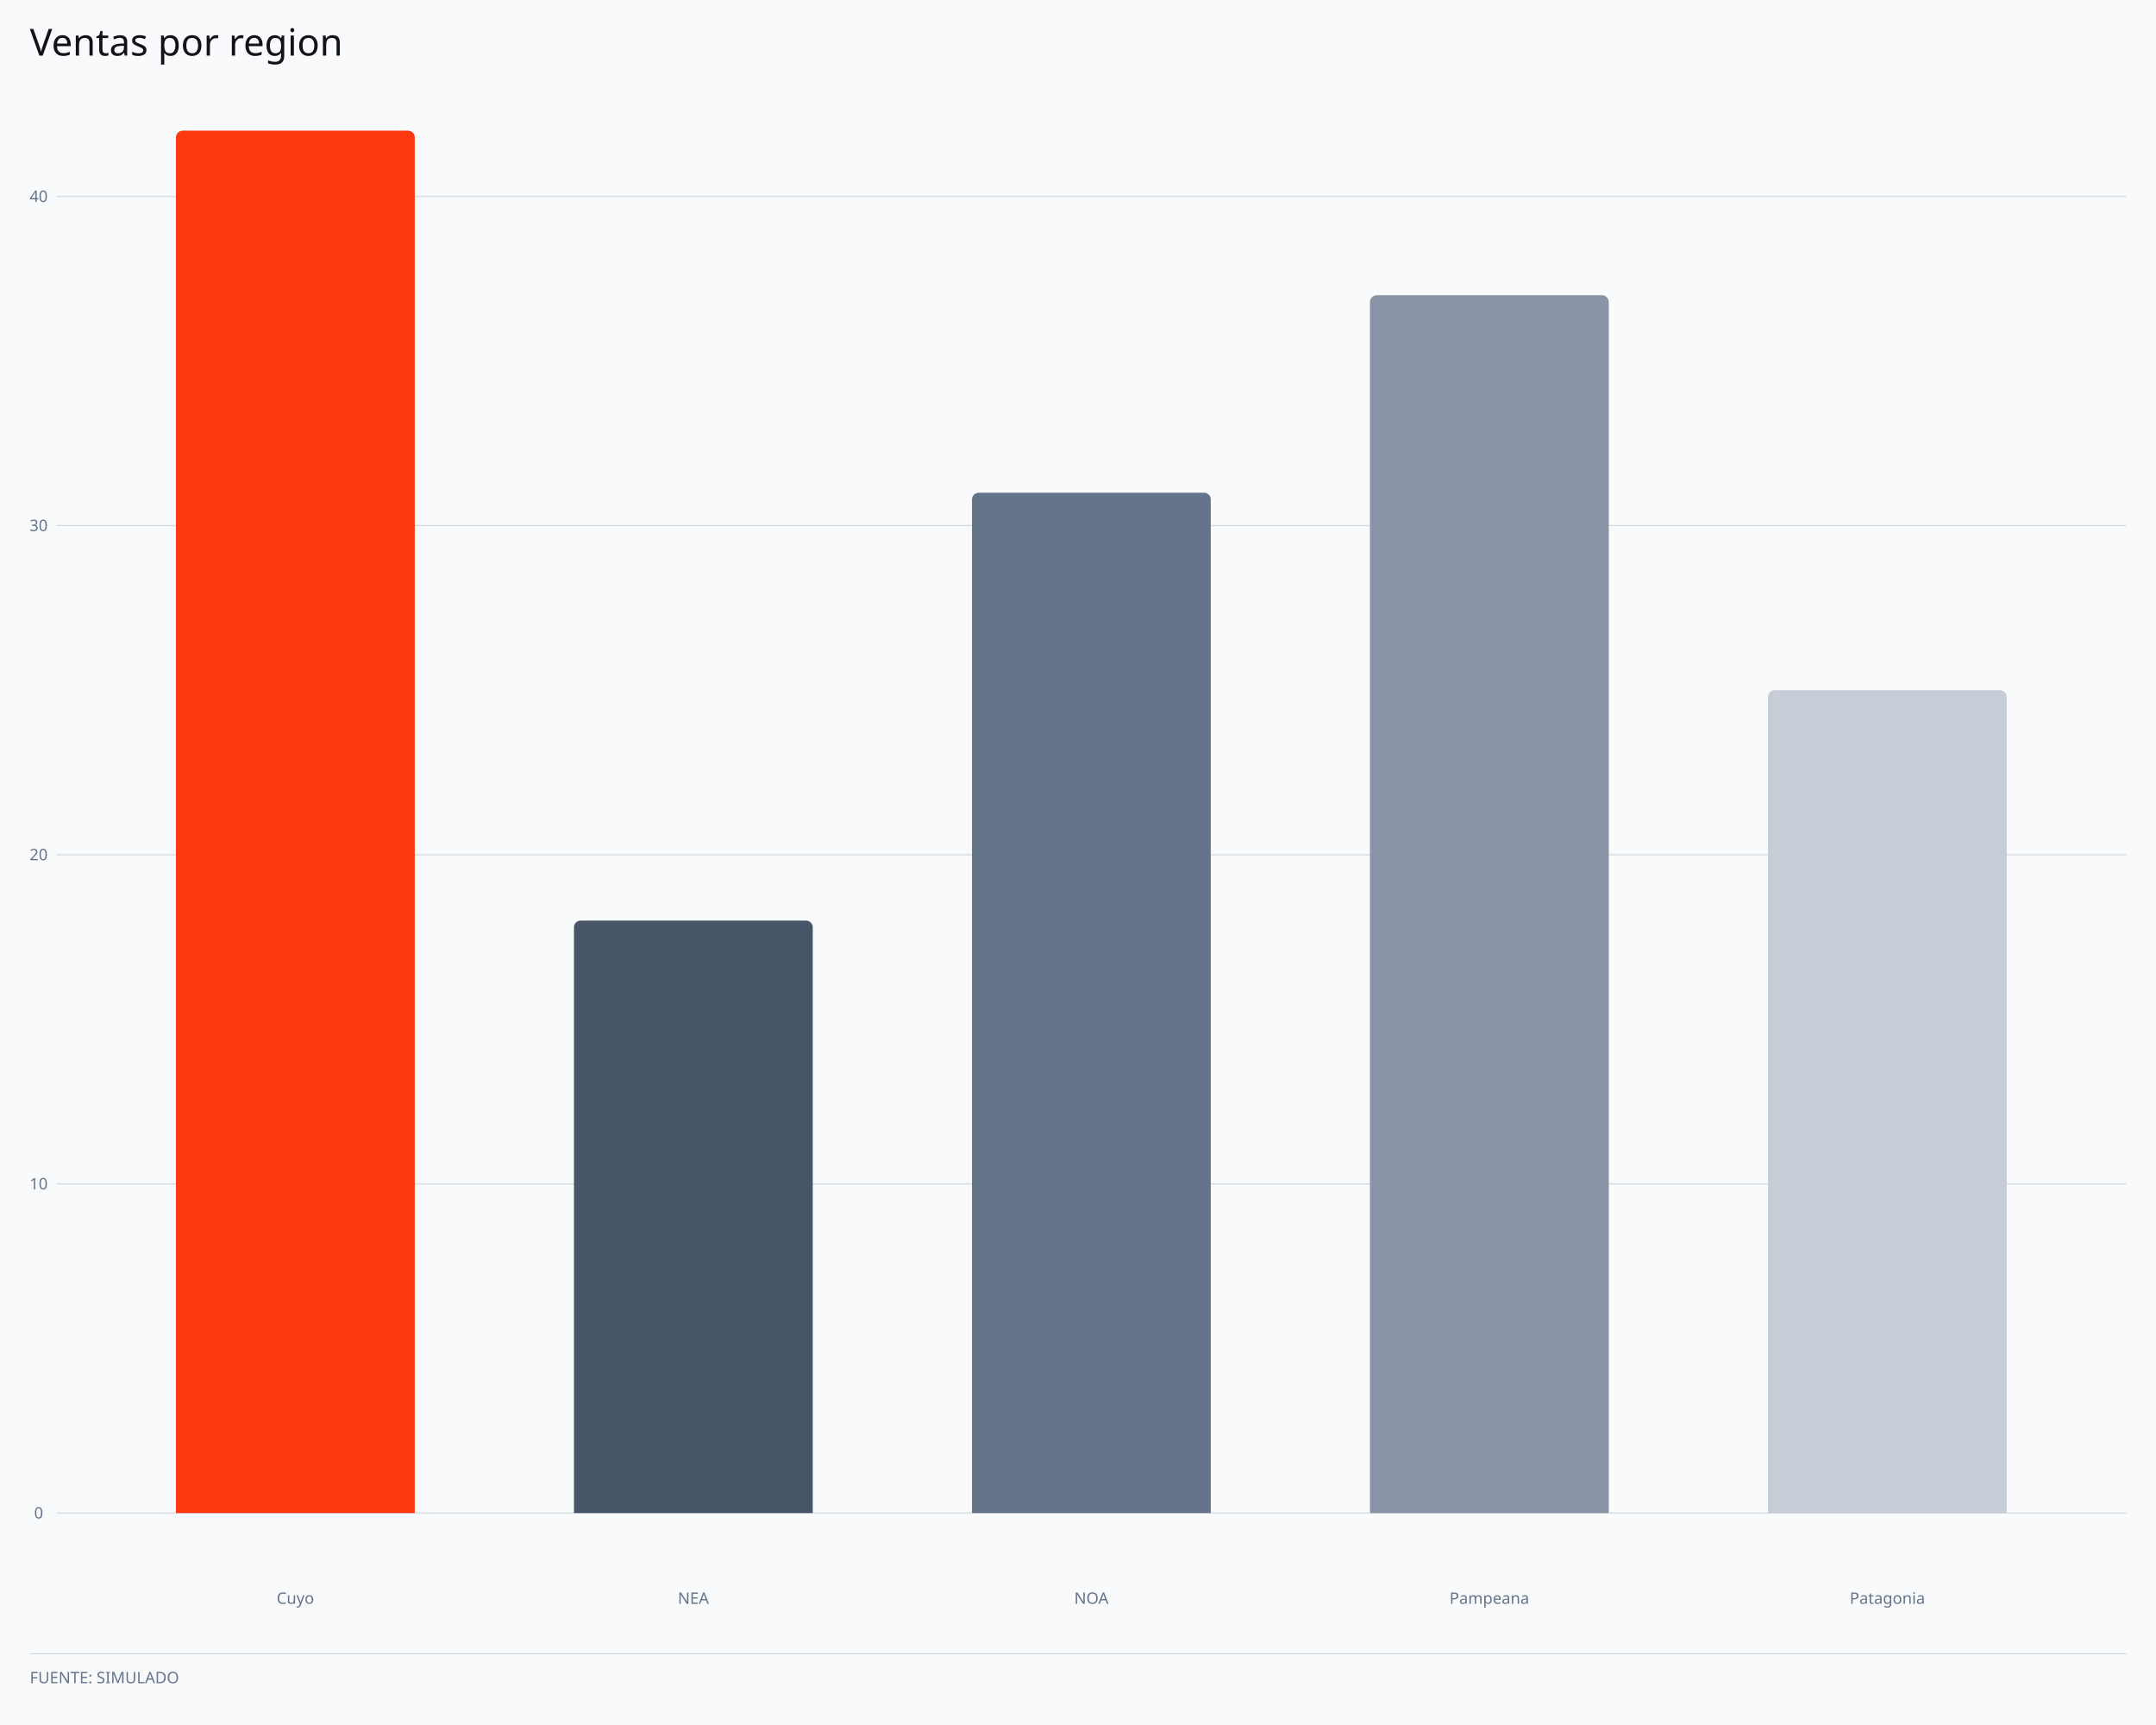
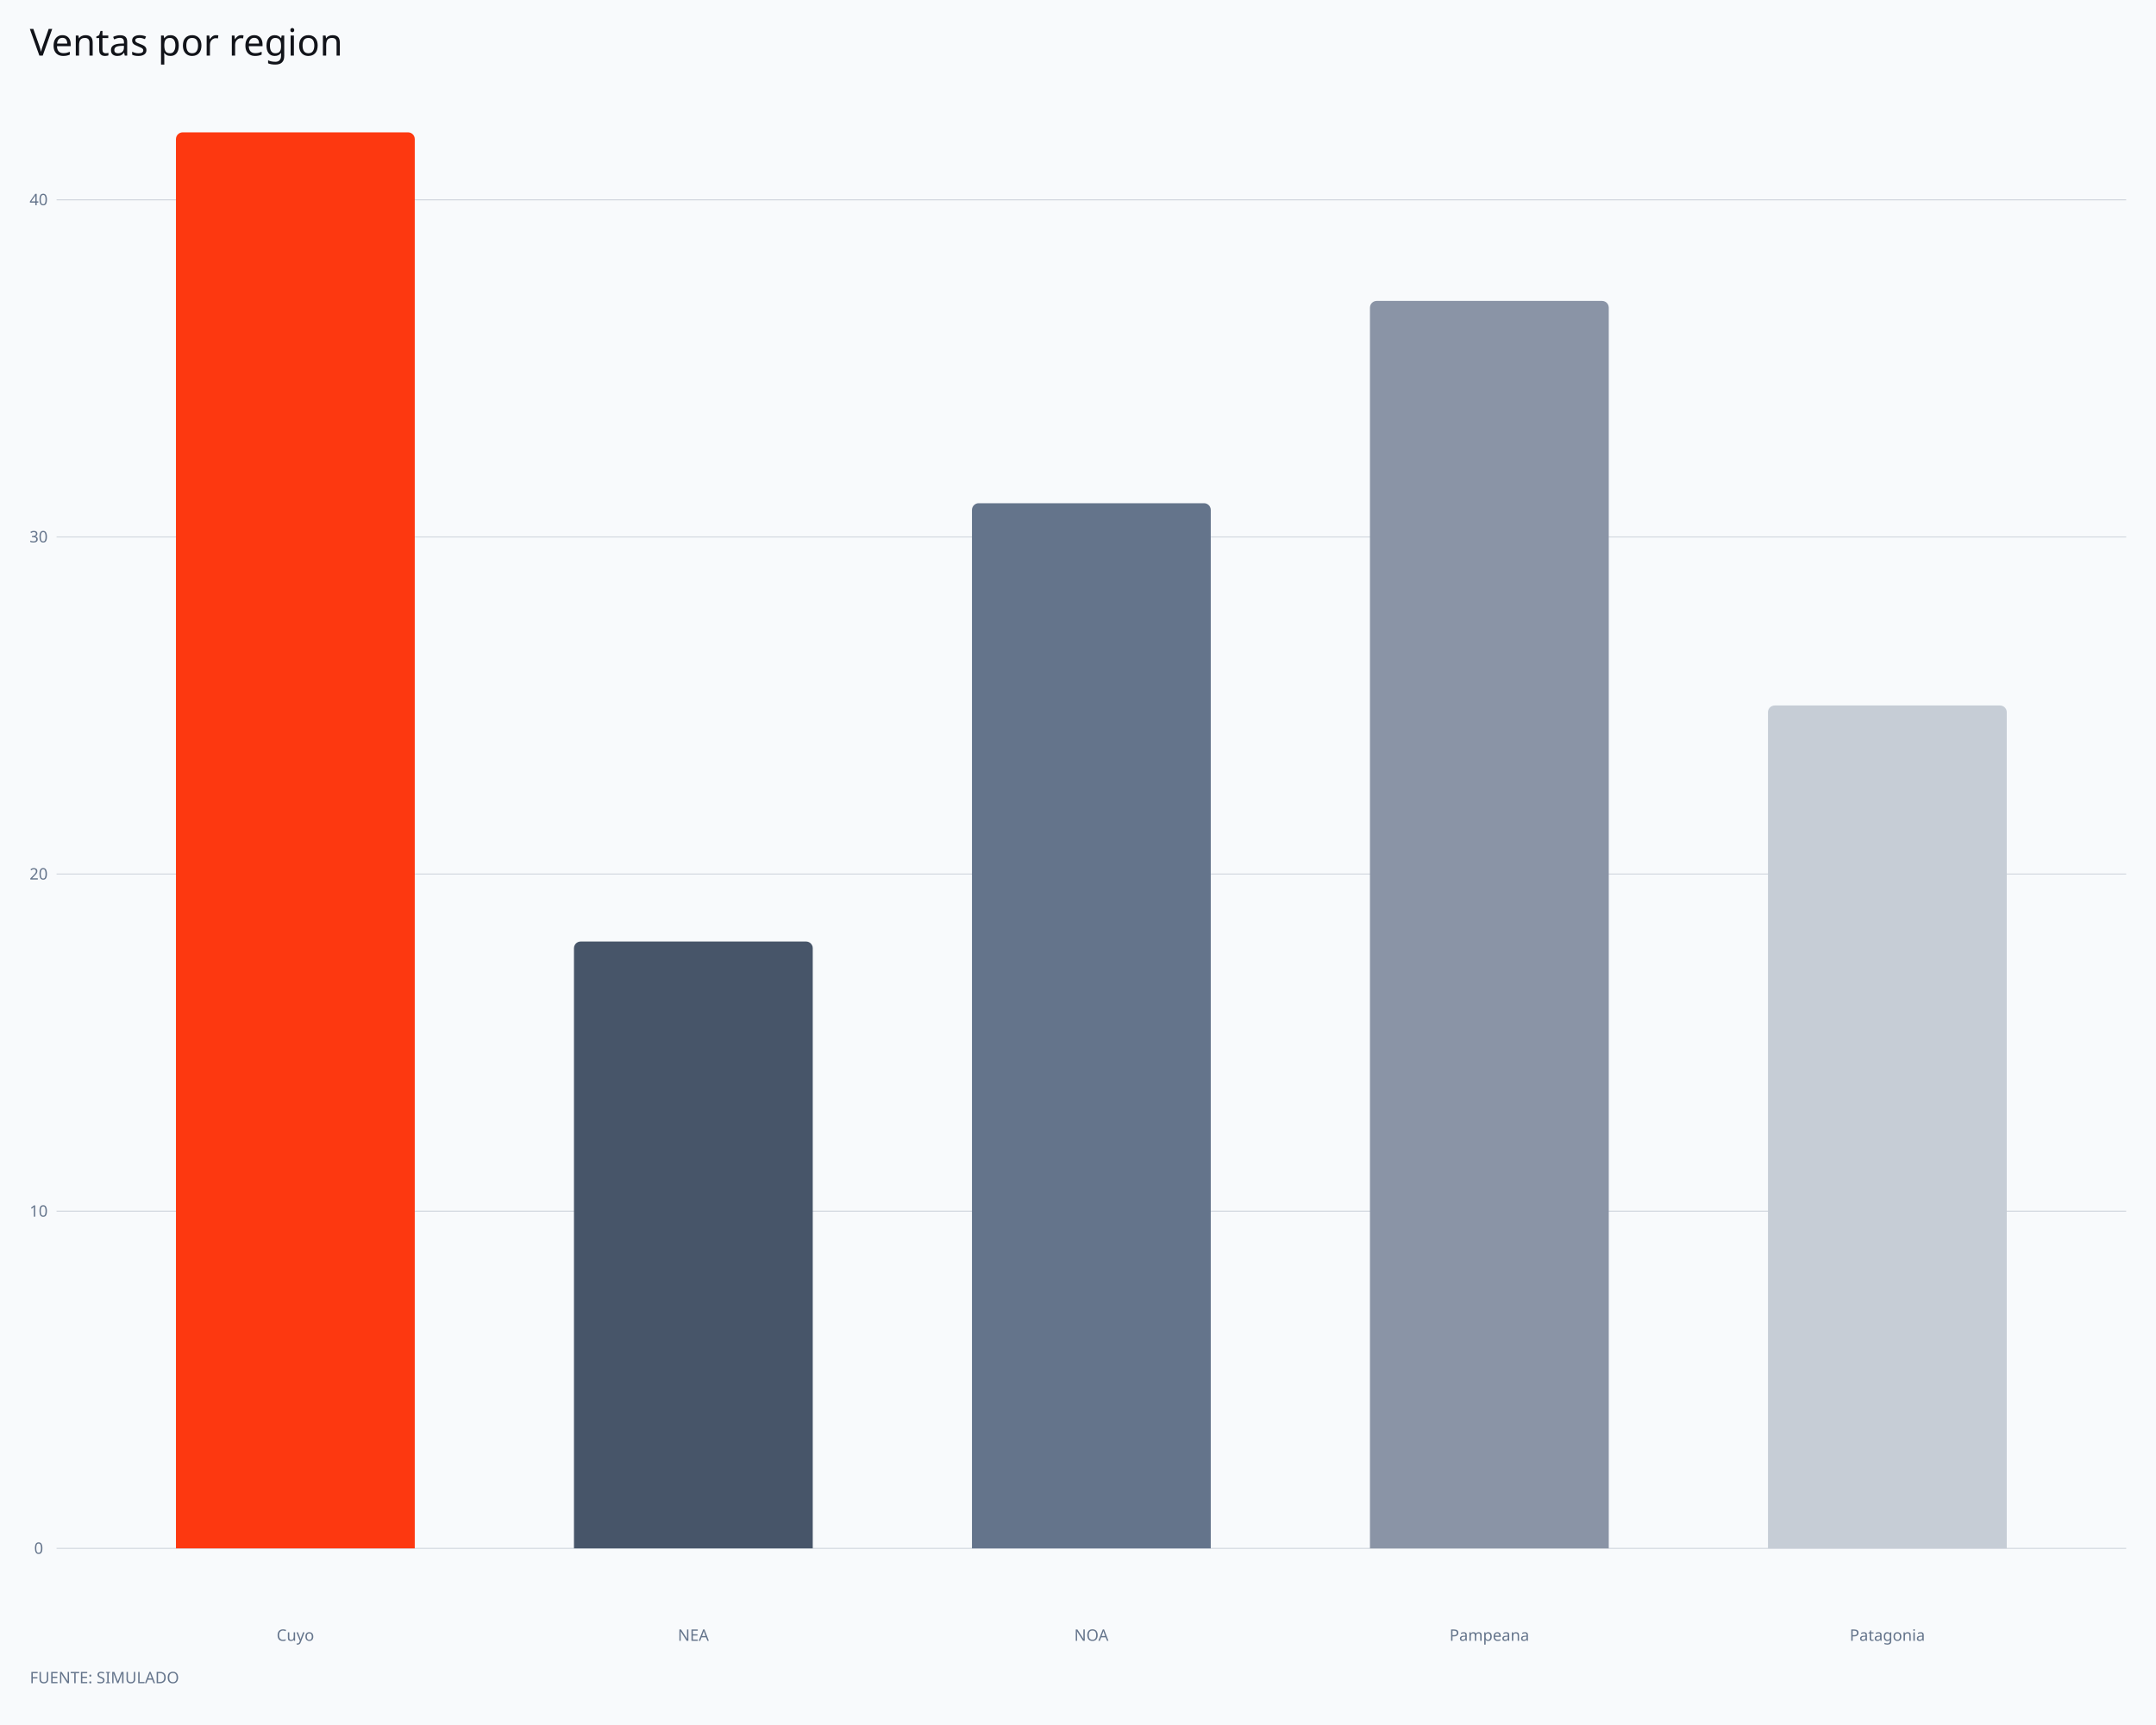
<svg xmlns="http://www.w3.org/2000/svg" class="svglite" data-engine-version="2.0" width="720.00pt" height="576.00pt" viewBox="0 0 720.00 576.00">
  <defs>
    <style type="text/css">
    .svglite line, .svglite polyline, .svglite polygon, .svglite path, .svglite rect, .svglite circle {
      fill: none;
      stroke: #000000;
      stroke-linecap: round;
      stroke-linejoin: round;
      stroke-miterlimit: 10.00;
    }
  </style>
  </defs>
  <rect width="100%" height="100%" style="stroke: none; fill: #FFFFFF;" />
  <defs>
    <clipPath id="cpMC4wMHw3MjAuMDB8MC4wMHw1NzYuMDA=">
      <rect x="0.00" y="0.00" width="720.00" height="576.00" />
    </clipPath>
  </defs>
  <g clip-path="url(#cpMC4wMHw3MjAuMDB8MC4wMHw1NzYuMDA=)">
    <rect x="0.00" y="0.00" width="720.00" height="576.00" style="stroke-width: 0.65; stroke: none; fill: #F8FAFC;" />
  </g>
  <defs>
-     <clipPath id="cpMTguODl8NzEwLjA0fDIwLjU1fDUyOC4zMQ==">
-       <rect x="18.89" y="20.55" width="691.15" height="507.76" />
+     <clipPath id="cpMTguODl8NzEwLjA0fDIwLjU1fDU0MC42Ng==">
+       <rect x="18.89" y="20.55" width="691.15" height="520.11" />
    </clipPath>
  </defs>
-   <g clip-path="url(#cpMTguODl8NzEwLjA0fDIwLjU1fDUyOC4zMQ==)">
-     <rect x="18.89" y="20.55" width="691.15" height="507.76" style="stroke-width: 0.65; stroke: none; fill: #F8FAFC;" />
-     <polyline points="18.89,505.23 710.04,505.23 " style="stroke-width: 0.36; stroke: #64748B; stroke-opacity: 0.25; stroke-linecap: butt;" />
-     <polyline points="18.89,395.32 710.04,395.32 " style="stroke-width: 0.36; stroke: #64748B; stroke-opacity: 0.25; stroke-linecap: butt;" />
-     <polyline points="18.89,285.42 710.04,285.42 " style="stroke-width: 0.36; stroke: #64748B; stroke-opacity: 0.25; stroke-linecap: butt;" />
-     <polyline points="18.89,175.51 710.04,175.51 " style="stroke-width: 0.36; stroke: #64748B; stroke-opacity: 0.25; stroke-linecap: butt;" />
-     <polyline points="18.89,65.61 710.04,65.61 " style="stroke-width: 0.36; stroke: #64748B; stroke-opacity: 0.25; stroke-linecap: butt;" />
-     <polygon points="58.76,505.23 138.51,505.23 138.51,45.87 138.45,45.37 138.29,44.90 138.02,44.47 137.67,44.12 137.24,43.85 136.77,43.69 136.27,43.63 61.00,43.63 60.51,43.69 60.03,43.85 59.61,44.12 59.25,44.47 58.98,44.90 58.82,45.37 58.76,45.87 " style="stroke-width: 0.65; stroke: none; stroke-linecap: butt; stroke-linejoin: miter; fill: #FD3810;" />
-     <polygon points="324.59,505.23 404.34,505.23 404.34,166.77 404.28,166.27 404.11,165.79 403.85,165.37 403.49,165.01 403.07,164.75 402.59,164.58 402.10,164.52 326.83,164.52 326.33,164.58 325.86,164.75 325.43,165.01 325.08,165.37 324.81,165.79 324.65,166.27 324.59,166.77 " style="stroke-width: 0.65; stroke: none; stroke-linecap: butt; stroke-linejoin: miter; fill: #64748B;" />
-     <polygon points="191.68,505.23 271.42,505.23 271.42,309.64 271.37,309.14 271.20,308.67 270.93,308.24 270.58,307.89 270.15,307.62 269.68,307.46 269.18,307.40 193.92,307.40 193.42,307.46 192.94,307.62 192.52,307.89 192.16,308.24 191.90,308.67 191.73,309.14 191.68,309.64 " style="stroke-width: 0.65; stroke: none; stroke-linecap: butt; stroke-linejoin: miter; fill: #475569;" />
-     <polygon points="590.42,505.23 670.16,505.23 670.16,232.71 670.11,232.21 669.94,231.74 669.67,231.31 669.32,230.96 668.89,230.69 668.42,230.52 667.92,230.47 592.66,230.47 592.16,230.52 591.68,230.69 591.26,230.96 590.90,231.31 590.64,231.74 590.47,232.21 590.42,232.71 " style="stroke-width: 0.65; stroke: none; stroke-linecap: butt; stroke-linejoin: miter; fill: #C6CDD6;" />
-     <polygon points="457.50,505.23 537.25,505.23 537.25,100.82 537.19,100.32 537.03,99.85 536.76,99.43 536.41,99.07 535.98,98.80 535.51,98.64 535.01,98.58 459.74,98.58 459.24,98.64 458.77,98.80 458.35,99.07 457.99,99.43 457.72,99.85 457.56,100.32 457.50,100.82 " style="stroke-width: 0.65; stroke: none; stroke-linecap: butt; stroke-linejoin: miter; fill: #8A94A6;" />
+   <g clip-path="url(#cpMTguODl8NzEwLjA0fDIwLjU1fDU0MC42Ng==)">
+     <rect x="18.89" y="20.55" width="691.15" height="520.11" style="stroke-width: 0.65; stroke: none; fill: #F8FAFC;" />
+     <polyline points="18.89,517.02 710.04,517.02 " style="stroke-width: 0.36; stroke: #64748B; stroke-opacity: 0.25; stroke-linecap: butt;" />
+     <polyline points="18.89,404.44 710.04,404.44 " style="stroke-width: 0.36; stroke: #64748B; stroke-opacity: 0.25; stroke-linecap: butt;" />
+     <polyline points="18.89,291.86 710.04,291.86 " style="stroke-width: 0.36; stroke: #64748B; stroke-opacity: 0.25; stroke-linecap: butt;" />
+     <polyline points="18.89,179.29 710.04,179.29 " style="stroke-width: 0.36; stroke: #64748B; stroke-opacity: 0.25; stroke-linecap: butt;" />
+     <polyline points="18.89,66.71 710.04,66.71 " style="stroke-width: 0.36; stroke: #64748B; stroke-opacity: 0.25; stroke-linecap: butt;" />
+     <polygon points="58.76,517.02 138.51,517.02 138.51,46.43 138.45,45.93 138.29,45.46 138.02,45.03 137.67,44.68 137.24,44.41 136.77,44.25 136.27,44.19 61.00,44.19 60.51,44.25 60.03,44.41 59.61,44.68 59.25,45.03 58.98,45.46 58.82,45.93 58.76,46.43 " style="stroke-width: 0.65; stroke: none; stroke-linecap: butt; stroke-linejoin: miter; fill: #FD3810;" />
+     <polygon points="324.59,517.02 404.34,517.02 404.34,170.27 404.28,169.77 404.11,169.30 403.85,168.87 403.49,168.52 403.07,168.25 402.59,168.08 402.10,168.03 326.83,168.03 326.33,168.08 325.86,168.25 325.43,168.52 325.08,168.87 324.81,169.30 324.65,169.77 324.59,170.27 " style="stroke-width: 0.65; stroke: none; stroke-linecap: butt; stroke-linejoin: miter; fill: #64748B;" />
+     <polygon points="191.68,517.02 271.42,517.02 271.42,316.62 271.37,316.12 271.20,315.65 270.93,315.22 270.58,314.87 270.15,314.60 269.68,314.44 269.18,314.38 193.92,314.38 193.42,314.44 192.94,314.60 192.52,314.87 192.16,315.22 191.90,315.65 191.73,316.12 191.68,316.62 " style="stroke-width: 0.65; stroke: none; stroke-linecap: butt; stroke-linejoin: miter; fill: #475569;" />
+     <polygon points="590.42,517.02 670.16,517.02 670.16,237.82 670.11,237.32 669.94,236.84 669.67,236.42 669.32,236.06 668.89,235.80 668.42,235.63 667.92,235.57 592.66,235.57 592.16,235.63 591.68,235.80 591.26,236.06 590.90,236.42 590.64,236.84 590.47,237.32 590.42,237.82 " style="stroke-width: 0.65; stroke: none; stroke-linecap: butt; stroke-linejoin: miter; fill: #C6CDD6;" />
+     <polygon points="457.50,517.02 537.25,517.02 537.25,102.72 537.19,102.22 537.03,101.75 536.76,101.32 536.41,100.97 535.98,100.70 535.51,100.54 535.01,100.48 459.74,100.48 459.24,100.54 458.77,100.70 458.35,100.97 457.99,101.32 457.72,101.75 457.56,102.22 457.50,102.72 " style="stroke-width: 0.65; stroke: none; stroke-linecap: butt; stroke-linejoin: miter; fill: #8A94A6;" />
  </g>
  <g clip-path="url(#cpMC4wMHw3MjAuMDB8MC4wMHw1NzYuMDA=)">
-     <text x="12.91" y="507.05" text-anchor="middle" style="font-size: 5.30px; fill: #64748B; font-family: sans;" textLength="2.95px" lengthAdjust="spacingAndGlyphs">0</text>
-     <text x="12.91" y="397.15" text-anchor="middle" style="font-size: 5.30px; fill: #64748B; font-family: sans;" textLength="5.90px" lengthAdjust="spacingAndGlyphs">10</text>
-     <text x="12.91" y="287.24" text-anchor="middle" style="font-size: 5.30px; fill: #64748B; font-family: sans;" textLength="5.90px" lengthAdjust="spacingAndGlyphs">20</text>
-     <text x="12.91" y="177.34" text-anchor="middle" style="font-size: 5.30px; fill: #64748B; font-family: sans;" textLength="5.90px" lengthAdjust="spacingAndGlyphs">30</text>
-     <text x="12.91" y="67.43" text-anchor="middle" style="font-size: 5.30px; fill: #64748B; font-family: sans;" textLength="5.90px" lengthAdjust="spacingAndGlyphs">40</text>
-     <text x="98.64" y="535.54" text-anchor="middle" style="font-size: 5.30px; fill: #64748B; font-family: sans;" textLength="12.38px" lengthAdjust="spacingAndGlyphs">Cuyo</text>
-     <text x="231.55" y="535.54" text-anchor="middle" style="font-size: 5.30px; fill: #64748B; font-family: sans;" textLength="10.91px" lengthAdjust="spacingAndGlyphs">NEA</text>
-     <text x="364.46" y="535.54" text-anchor="middle" style="font-size: 5.30px; fill: #64748B; font-family: sans;" textLength="11.50px" lengthAdjust="spacingAndGlyphs">NOA</text>
-     <text x="497.38" y="535.54" text-anchor="middle" style="font-size: 5.30px; fill: #64748B; font-family: sans;" textLength="25.66px" lengthAdjust="spacingAndGlyphs">Pampeana</text>
-     <text x="630.29" y="535.54" text-anchor="middle" style="font-size: 5.30px; fill: #64748B; font-family: sans;" textLength="23.89px" lengthAdjust="spacingAndGlyphs">Patagonia</text>
+     <text x="12.91" y="518.85" text-anchor="middle" style="font-size: 5.30px; fill: #64748B; font-family: sans;" textLength="2.95px" lengthAdjust="spacingAndGlyphs">0</text>
+     <text x="12.91" y="406.27" text-anchor="middle" style="font-size: 5.30px; fill: #64748B; font-family: sans;" textLength="5.90px" lengthAdjust="spacingAndGlyphs">10</text>
+     <text x="12.91" y="293.69" text-anchor="middle" style="font-size: 5.30px; fill: #64748B; font-family: sans;" textLength="5.90px" lengthAdjust="spacingAndGlyphs">20</text>
+     <text x="12.91" y="181.11" text-anchor="middle" style="font-size: 5.30px; fill: #64748B; font-family: sans;" textLength="5.90px" lengthAdjust="spacingAndGlyphs">30</text>
+     <text x="12.91" y="68.53" text-anchor="middle" style="font-size: 5.30px; fill: #64748B; font-family: sans;" textLength="5.90px" lengthAdjust="spacingAndGlyphs">40</text>
+     <text x="98.64" y="547.89" text-anchor="middle" style="font-size: 5.30px; fill: #64748B; font-family: sans;" textLength="12.38px" lengthAdjust="spacingAndGlyphs">Cuyo</text>
+     <text x="231.55" y="547.89" text-anchor="middle" style="font-size: 5.30px; fill: #64748B; font-family: sans;" textLength="10.91px" lengthAdjust="spacingAndGlyphs">NEA</text>
+     <text x="364.46" y="547.89" text-anchor="middle" style="font-size: 5.30px; fill: #64748B; font-family: sans;" textLength="11.50px" lengthAdjust="spacingAndGlyphs">NOA</text>
+     <text x="497.38" y="547.89" text-anchor="middle" style="font-size: 5.30px; fill: #64748B; font-family: sans;" textLength="25.66px" lengthAdjust="spacingAndGlyphs">Pampeana</text>
+     <text x="630.29" y="547.89" text-anchor="middle" style="font-size: 5.30px; fill: #64748B; font-family: sans;" textLength="23.89px" lengthAdjust="spacingAndGlyphs">Patagonia</text>
    <text x="9.96" y="18.56" style="font-size: 12.49px; fill: #111319; font-family: sans;" textLength="98.59px" lengthAdjust="spacingAndGlyphs">Ventas por region</text>
    <text x="9.96" y="562.05" style="font-size: 5.30px; fill: #64748B; font-family: sans;" textLength="51.88px" lengthAdjust="spacingAndGlyphs">FUENTE: SIMULADO</text>
-     <polyline points="9.96,552.23 710.04,552.23 " style="stroke-width: 0.30; stroke: #CFD6DF;" />
  </g>
</svg>
